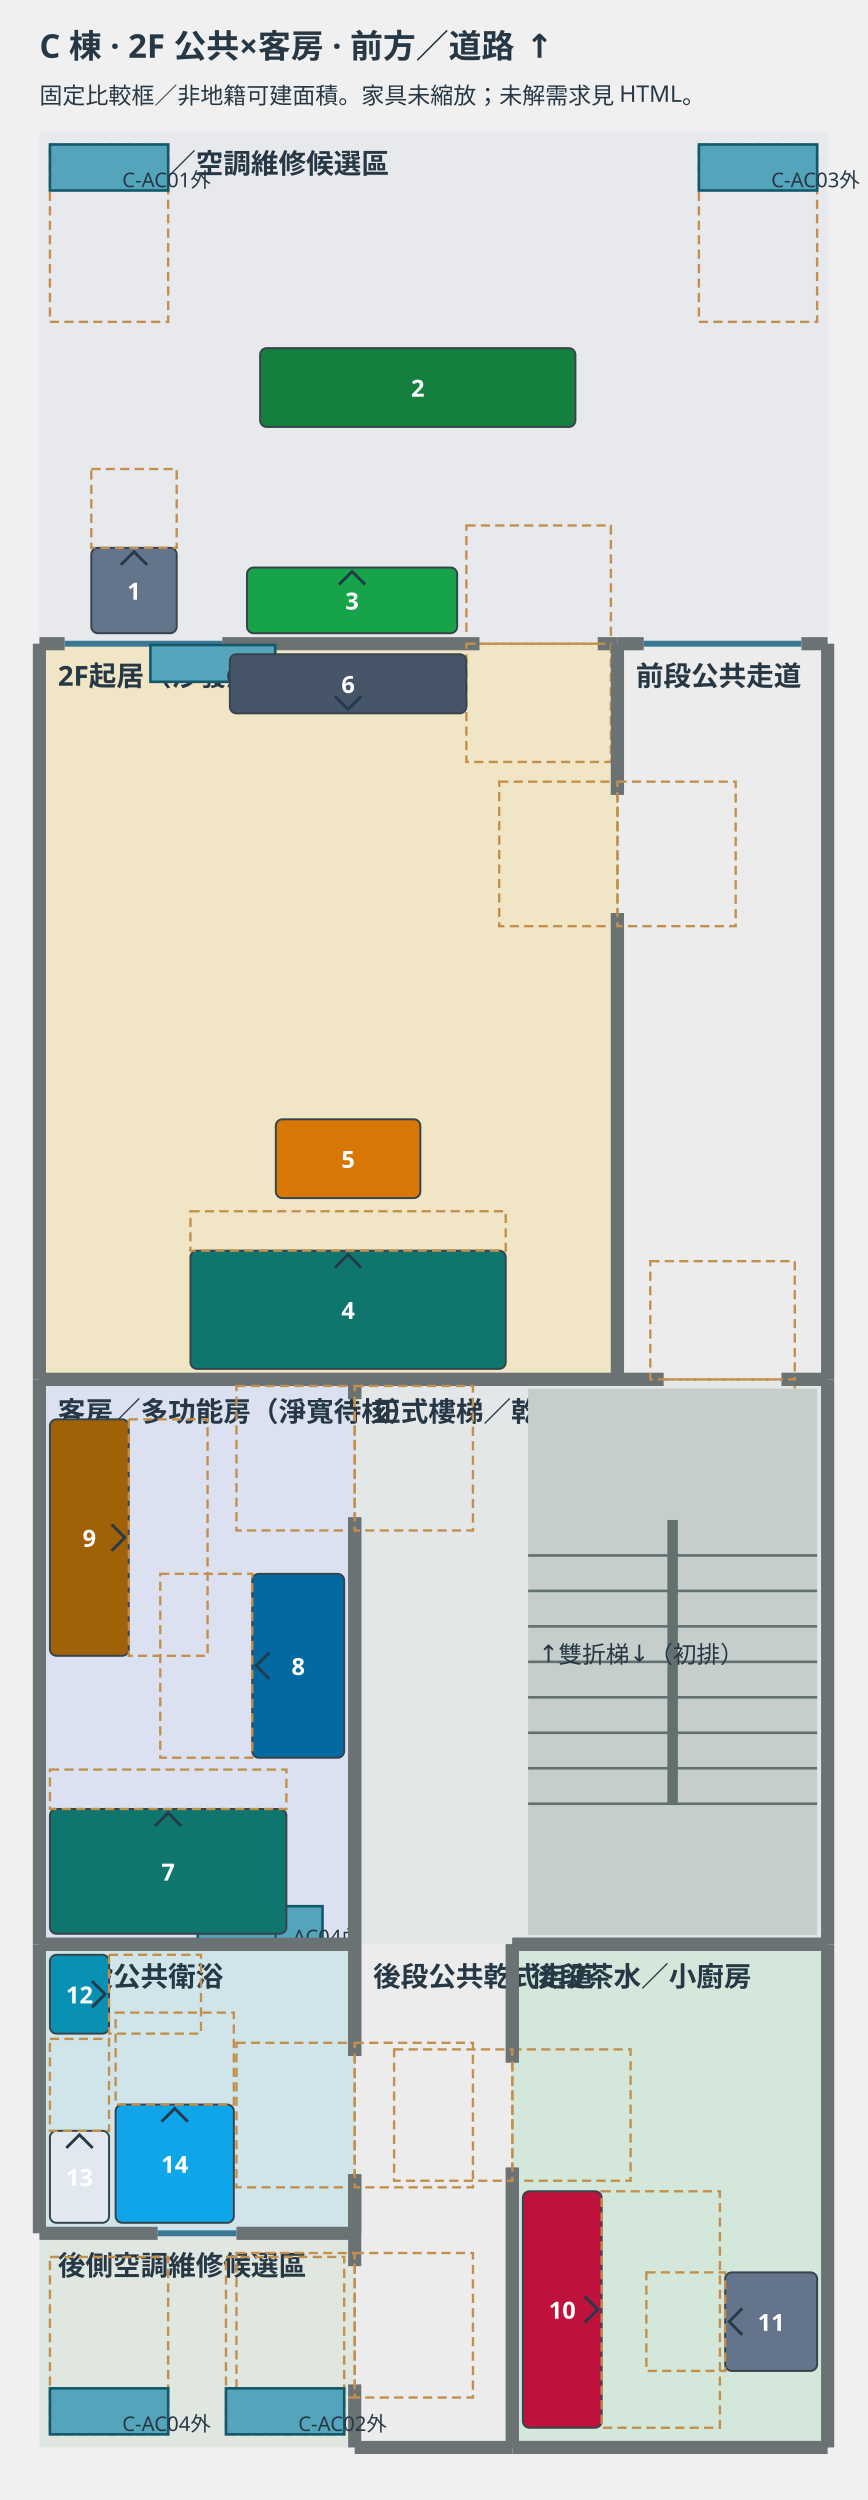
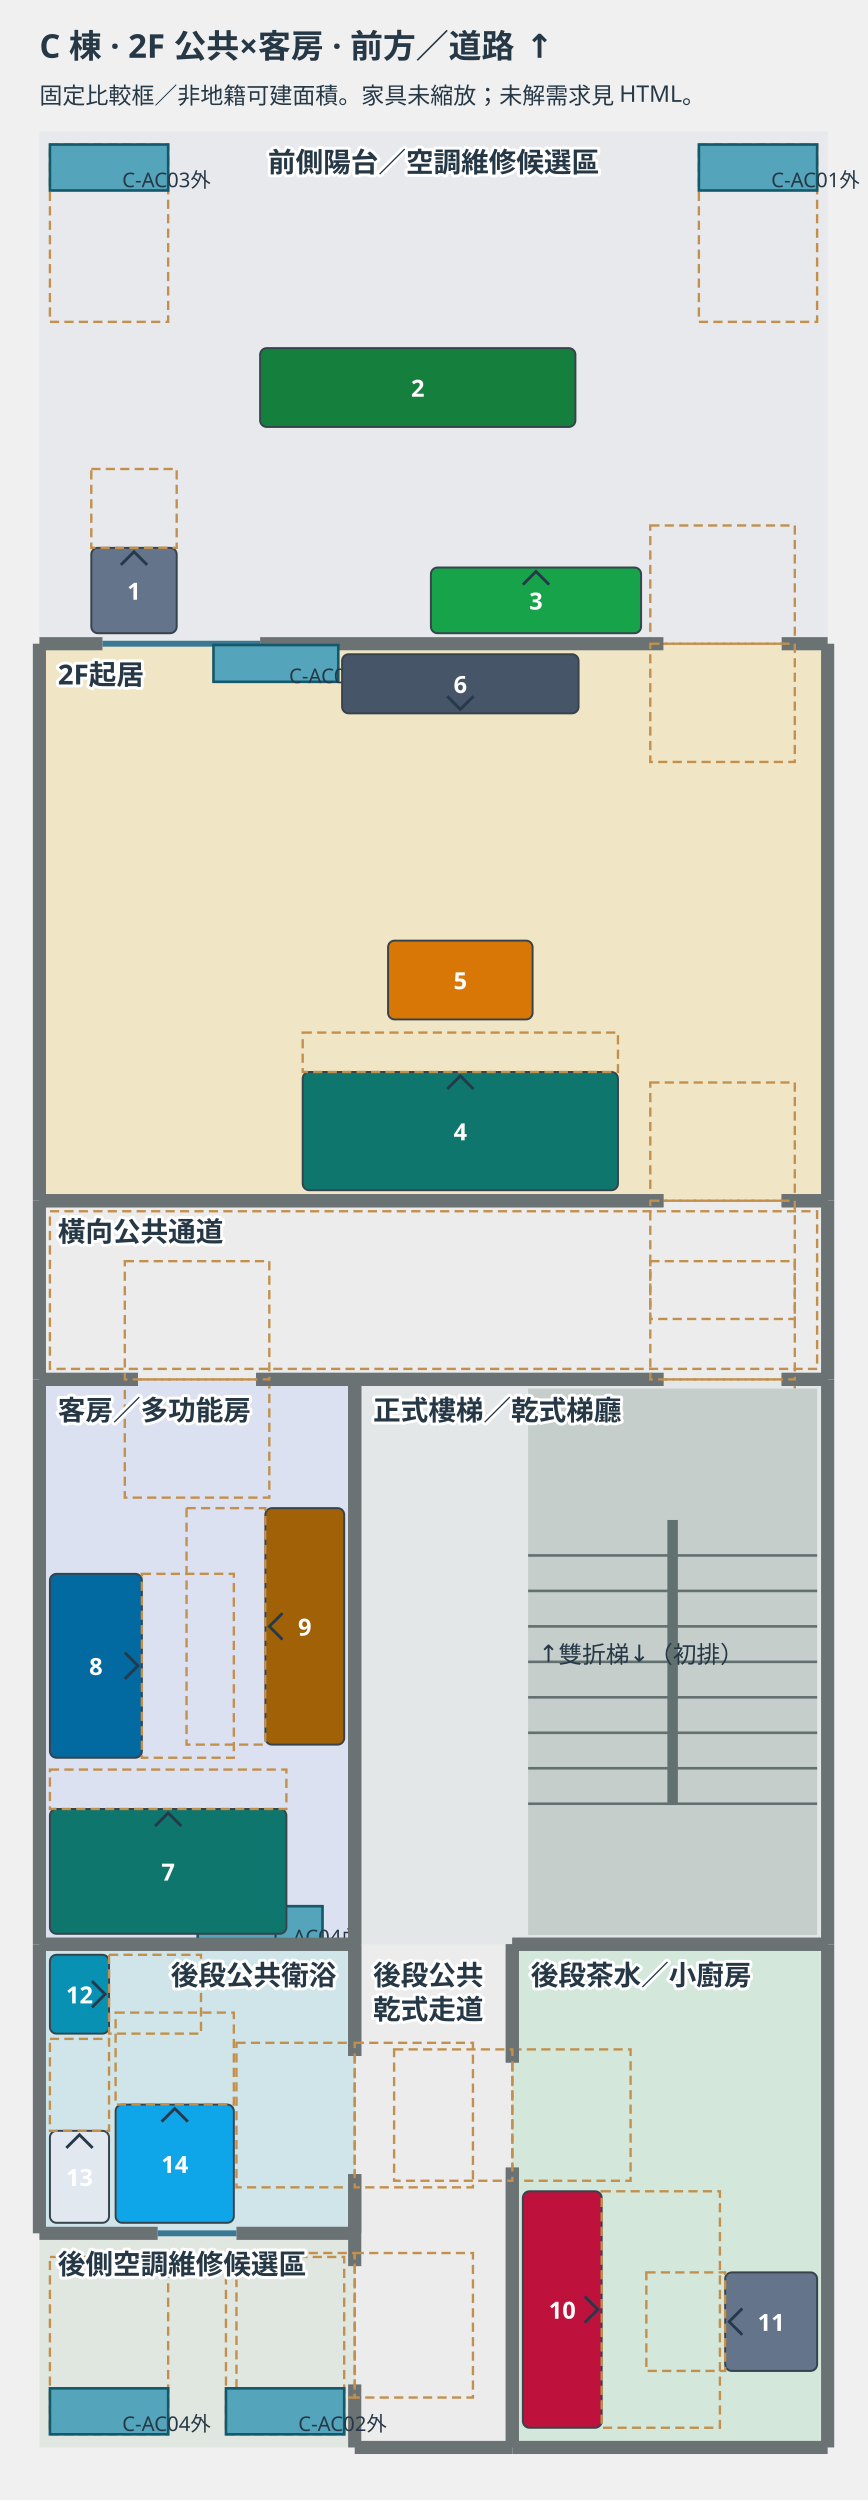
<svg xmlns="http://www.w3.org/2000/svg" viewBox="-300 -1000 6600 19030" role="img" aria-labelledby="plan-title plan-desc" data-schema="house-concept-furniture-plan-v1" data-building="C" data-floor="floor-2" data-geometry-source="tour_mm" data-frontage-study="keep-full-clear">
-   <style>text{font-family:system-ui,sans-serif;fill:#263846} .room-name{font-size:210px;font-weight:600} .item-number{font-size:180px;font-weight:700;fill:#fff;text-anchor:middle} .wall{stroke:#6b7274;stroke-width:100} .allowance{fill:none;stroke:#c2904c;stroke-width:18;stroke-dasharray:70 40} .front-mark{stroke:#24394a;stroke-width:22;fill:none}</style>
+   <style>text{font-family:system-ui,sans-serif;fill:#263846} .room-name{font-size:210px;font-weight:600;paint-order:stroke fill;stroke:#fff;stroke-width:45;stroke-linejoin:round} .item-number{font-size:180px;font-weight:700;fill:#fff;text-anchor:middle} .wall{stroke:#6b7274;stroke-width:100} .allowance{fill:none;stroke:#c2904c;stroke-width:18;stroke-dasharray:70 40} .front-mark{stroke:#24394a;stroke-width:22;fill:none}</style>
  <text x="0" y="-560" font-size="250" font-weight="700">C 棟 · 2F 公共×客房 · 前方／道路 ↑</text>
  <text x="0" y="-210" font-size="175">固定比較框／非地籍可建面積。家具未縮放；未解需求見 HTML。</text>
  <rect x="0" y="0" width="6000" height="3900" fill="#c3ccd9" fill-opacity="0.18" />
-   <rect x="0" y="3900" width="4400" height="5600" fill="#f2b705" fill-opacity="0.18" />
+   <rect x="0" y="3900" width="6000" height="4240" fill="#f2b705" fill-opacity="0.18" />
  <rect x="0" y="9500" width="2400" height="4300" fill="#7c9df0" fill-opacity="0.18" />
  <rect x="2400" y="9500" width="3600" height="4300" fill="#b0bec5" fill-opacity="0.18" />
  <rect x="3600" y="13800" width="2400" height="3830" fill="#4fbf7a" fill-opacity="0.18" />
  <rect x="0" y="13800" width="2400" height="2200" fill="#3fb6c8" fill-opacity="0.18" />
-   <rect x="4400" y="3900" width="1600" height="5600" fill="#d4ddd5" fill-opacity="0.18" />
+   <rect x="0" y="8140" width="6000" height="1360" fill="#d4ddd5" fill-opacity="0.18" />
  <rect x="2400" y="13800" width="1200" height="3830" fill="#d4ddd5" fill-opacity="0.18" />
  <rect x="0" y="16000" width="2400" height="1630" fill="#98b99a" fill-opacity="0.18" />
  <g data-room-id="C:floor-2:balcony2f" data-space-group="" data-x-mm="0" data-y-mm="0" data-w-mm="6000" data-h-mm="3900">
-     <a href="../model3d.html#mode=tour&amp;building=C&amp;floor=floor-2&amp;room=C%3Afloor-2%3Abalcony2f&amp;view=plan" target="_blank">
-       <text x="140" y="320" class="room-name">前側陽台／空調維修候選區</text>
-     </a>
+     <rect x="5020.0" y="100" width="900.0" height="1350" data-reserved="hvac-service" class="allowance" />
    <rect x="80.0" y="100" width="900.0" height="1350" data-reserved="hvac-service" class="allowance" />
-     <rect x="5020.0" y="100" width="900.0" height="1350" data-reserved="hvac-service" class="allowance" />
-     <rect x="3250.0" y="3000.0" width="1100.0" height="900.0" data-reserved="door-approach" class="allowance" />
-     <rect x="80.0" y="100.0" width="900" height="350" fill="#54a5bb" stroke="#14586c" stroke-width="20" data-hvac-id="C-AC01" data-hvac-type="outdoor" />
-     <text x="630.0" y="425" font-size="155">C-AC01外</text>
-     <rect x="5020.0" y="100.0" width="900" height="350" fill="#54a5bb" stroke="#14586c" stroke-width="20" data-hvac-id="C-AC03" data-hvac-type="outdoor" />
-     <text x="5570.0" y="425" font-size="155">C-AC03外</text>
+     <rect x="4650.0" y="3000.0" width="1100.0" height="900.0" data-reserved="door-approach" class="allowance" />
+     <rect x="5020.0" y="100.0" width="900.0" height="350.0" fill="#54a5bb" stroke="#14586c" stroke-width="20" data-hvac-id="C-AC01" data-hvac-type="outdoor" />
+     <text x="5570.0" y="425" font-size="155" data-hvac-label-id="C-AC01" data-hvac-label-type="outdoor">C-AC01外</text>
+     <rect x="80.0" y="100.0" width="900.0" height="350.0" fill="#54a5bb" stroke="#14586c" stroke-width="20" data-hvac-id="C-AC03" data-hvac-type="outdoor" />
+     <text x="630.0" y="425" font-size="155" data-hvac-label-id="C-AC03" data-hvac-label-type="outdoor">C-AC03外</text>
    <g data-furniture-id="C:floor-2:balcony2f:furniture:washer" data-status="planning-not-measured" data-center-x-mm="720.0" data-center-y-mm="3495.0" data-width-mm="650.0" data-depth-mm="650.0" data-height-mm="1000.0" data-rotation-deg="0" data-mount-height-mm="0.0" data-wall-anchor="rear" transform="translate(720.0 3495.0) rotate(0)">
      <rect x="-325.0" y="-325.0" width="650.0" height="650.0" rx="50" fill="#64748b" stroke="#37434c" stroke-width="15" />
      <path d="M -100 -195.0 L 0 -295.0 L 100 -195.0" class="front-mark" />
      <text x="0" y="70" transform="rotate(0)" class="item-number">1</text>
    </g>
    <rect x="395.0" y="2570.0" width="650.0" height="600.0" class="allowance" />
    <g data-furniture-id="C:floor-2:balcony2f:furniture:clothes-rack" data-status="planning-not-measured" data-center-x-mm="2880.0" data-center-y-mm="1950.0" data-width-mm="2400.0" data-depth-mm="600.0" data-height-mm="1900.0" data-rotation-deg="0.0" data-mount-height-mm="0.0" data-wall-anchor="" transform="translate(2880.0 1950.0) rotate(-0.0)">
      <rect x="-1200.0" y="-300.0" width="2400.0" height="600.0" rx="50" fill="#15803d" stroke="#37434c" stroke-width="15" />
      <text x="0" y="70" transform="rotate(0.0)" class="item-number">2</text>
    </g>
-     <g data-furniture-id="C:floor-2:balcony2f:furniture:planter" data-status="planning-not-measured" data-center-x-mm="2380.0" data-center-y-mm="3570.0" data-width-mm="1600.0" data-depth-mm="500.0" data-height-mm="550.0" data-rotation-deg="0" data-mount-height-mm="0.0" data-wall-anchor="rear" transform="translate(2380.0 3570.0) rotate(0)">
+     <g data-furniture-id="C:floor-2:balcony2f:furniture:planter" data-status="planning-not-measured" data-center-x-mm="3780.0" data-center-y-mm="3570.0" data-width-mm="1600.0" data-depth-mm="500.0" data-height-mm="550.0" data-rotation-deg="0" data-mount-height-mm="0.0" data-wall-anchor="rear" transform="translate(3780.0 3570.0) rotate(0)">
      <rect x="-800.0" y="-250.0" width="1600.0" height="500.0" rx="50" fill="#16a34a" stroke="#37434c" stroke-width="15" />
      <path d="M -100 -120.0 L 0 -220.0 L 100 -120.0" class="front-mark" />
      <text x="0" y="70" transform="rotate(0)" class="item-number">3</text>
    </g>
  </g>
-   <g data-room-id="C:floor-2:living2f" data-space-group="" data-x-mm="0" data-y-mm="3900" data-w-mm="4400" data-h-mm="5600">
-     <a href="../model3d.html#mode=tour&amp;building=C&amp;floor=floor-2&amp;room=C%3Afloor-2%3Aliving2f&amp;view=plan" target="_blank">
-       <text x="140" y="4220" class="room-name">2F起居（沙發形式待調整）</text>
-     </a>
-     <line x1="0" x2="192.0" y1="3900" y2="3900" stroke="#6b7274" stroke-width="100" data-wall-face="front" />
-     <line x1="1392.0" x2="3349.998" y1="3900" y2="3900" stroke="#6b7274" stroke-width="100" data-wall-face="front" />
-     <line x1="4249.998" x2="4400" y1="3900" y2="3900" stroke="#6b7274" stroke-width="100" data-wall-face="front" />
-     <line x1="192.0" x2="1392.0" y1="3900" y2="3900" stroke="#3b7894" stroke-width="45" data-wall-face="front" />
-     <line x1="0" x2="4400" y1="9500" y2="9500" stroke="#6b7274" stroke-width="100" data-wall-face="rear" />
-     <line x1="0" x2="0" y1="3900" y2="9500" stroke="#6b7274" stroke-width="100" data-wall-face="left" />
-     <line x1="4400" x2="4400" y1="3900" y2="5049.998" stroke="#6b7274" stroke-width="100" data-wall-face="right" />
-     <line x1="4400" x2="4400" y1="5949.998" y2="9500" stroke="#6b7274" stroke-width="100" data-wall-face="right" />
-     <rect x="3500.0" y="4950.0" width="900.0" height="1100.0" data-reserved="door-approach" class="allowance" />
-     <rect x="3250.0" y="3900.0" width="1100.0" height="900.0" data-reserved="door-approach" class="allowance" />
-     <rect x="845.0" y="3910.0" width="950" height="280" fill="#54a5bb" stroke="#14586c" stroke-width="20" data-hvac-id="C-AC03" data-hvac-type="indoor" />
-     <text x="1420.0" y="4200" font-size="155">C-AC03內</text>
-     <g data-furniture-id="C:floor-2:living2f:furniture:sofa" data-status="planning-not-measured" data-center-x-mm="2349.6" data-center-y-mm="8970.0" data-width-mm="2400.0" data-depth-mm="900.0" data-height-mm="850.0" data-rotation-deg="0" data-mount-height-mm="0.0" data-wall-anchor="rear" transform="translate(2349.6 8970.0) rotate(0)">
+   <g data-room-id="C:floor-2:living2f" data-space-group="" data-x-mm="0" data-y-mm="3900" data-w-mm="6000" data-h-mm="4240">
+     <line x1="0" x2="480.0" y1="3900" y2="3900" stroke="#6b7274" stroke-width="100" data-wall-face="front" />
+     <line x1="1680.0" x2="4750.002" y1="3900" y2="3900" stroke="#6b7274" stroke-width="100" data-wall-face="front" />
+     <line x1="5650.002" x2="6000" y1="3900" y2="3900" stroke="#6b7274" stroke-width="100" data-wall-face="front" />
+     <line x1="480.0" x2="1680.0" y1="3900" y2="3900" stroke="#3b7894" stroke-width="45" data-wall-face="front" />
+     <line x1="0" x2="4750.002" y1="8140" y2="8140" stroke="#6b7274" stroke-width="100" data-wall-face="rear" />
+     <line x1="5650.002" x2="6000" y1="8140" y2="8140" stroke="#6b7274" stroke-width="100" data-wall-face="rear" />
+     <line x1="0" x2="0" y1="3900" y2="8140" stroke="#6b7274" stroke-width="100" data-wall-face="left" />
+     <line x1="6000" x2="6000" y1="3900" y2="8140" stroke="#6b7274" stroke-width="100" data-wall-face="right" />
+     <rect x="4650.0" y="7240.0" width="1100.0" height="900.0" data-reserved="door-approach" class="allowance" />
+     <rect x="4650.0" y="3900.0" width="1100.0" height="900.0" data-reserved="door-approach" class="allowance" />
+     <rect x="1325.0" y="3910.0" width="950.0" height="280.0" fill="#54a5bb" stroke="#14586c" stroke-width="20" data-hvac-id="C-AC03" data-hvac-type="indoor" />
+     <text x="1900.0" y="4200" font-size="155" data-hvac-label-id="C-AC03" data-hvac-label-type="indoor">C-AC03內</text>
+     <g data-furniture-id="C:floor-2:living2f:furniture:sofa" data-status="planning-not-measured" data-center-x-mm="3204.0" data-center-y-mm="7610.0" data-width-mm="2400.0" data-depth-mm="900.0" data-height-mm="850.0" data-rotation-deg="0" data-mount-height-mm="0.0" data-wall-anchor="rear" transform="translate(3204.0 7610.0) rotate(0)">
      <rect x="-1200.0" y="-450.0" width="2400.0" height="900.0" rx="50" fill="#0f766e" stroke="#37434c" stroke-width="15" />
      <path d="M -100 -320.0 L 0 -420.0 L 100 -320.0" class="front-mark" />
      <text x="0" y="70" transform="rotate(0)" class="item-number">4</text>
    </g>
-     <rect x="1149.6" y="8220.0" width="2400.0" height="300.0" class="allowance" />
-     <g data-furniture-id="C:floor-2:living2f:furniture:coffee-table" data-status="planning-not-measured" data-center-x-mm="2349.6" data-center-y-mm="7820.0" data-width-mm="1100.0" data-depth-mm="600.0" data-height-mm="420.0" data-rotation-deg="0" data-mount-height-mm="0.0" data-wall-anchor="" transform="translate(2349.6 7820.0) rotate(0)">
+     <rect x="2004.0" y="6860.0" width="2400.0" height="300.0" class="allowance" />
+     <g data-furniture-id="C:floor-2:living2f:furniture:coffee-table" data-status="planning-not-measured" data-center-x-mm="3204.0" data-center-y-mm="6460.0" data-width-mm="1100.0" data-depth-mm="600.0" data-height-mm="420.0" data-rotation-deg="0" data-mount-height-mm="0.0" data-wall-anchor="" transform="translate(3204.0 6460.0) rotate(0)">
      <rect x="-550.0" y="-300.0" width="1100.0" height="600.0" rx="50" fill="#d97706" stroke="#37434c" stroke-width="15" />
      <text x="0" y="70" transform="rotate(0)" class="item-number">5</text>
    </g>
-     <g data-furniture-id="C:floor-2:living2f:furniture:tv" data-status="planning-not-measured" data-center-x-mm="2349.6" data-center-y-mm="4205.0" data-width-mm="1800.0" data-depth-mm="450.0" data-height-mm="1250.0" data-rotation-deg="180" data-mount-height-mm="0.0" data-wall-anchor="front" transform="translate(2349.6 4205.0) rotate(-180)">
+     <g data-furniture-id="C:floor-2:living2f:furniture:tv" data-status="planning-not-measured" data-center-x-mm="3204.0" data-center-y-mm="4205.0" data-width-mm="1800.0" data-depth-mm="450.0" data-height-mm="1250.0" data-rotation-deg="180" data-mount-height-mm="0.0" data-wall-anchor="front" transform="translate(3204.0 4205.0) rotate(-180)">
      <rect x="-900.0" y="-225.0" width="1800.0" height="450.0" rx="50" fill="#475569" stroke="#37434c" stroke-width="15" />
      <path d="M -100 -95.0 L 0 -195.0 L 100 -95.0" class="front-mark" />
      <text x="0" y="70" transform="rotate(180)" class="item-number">6</text>
    </g>
  </g>
  <g data-room-id="C:floor-2:guestroom2f" data-space-group="" data-x-mm="0" data-y-mm="9500" data-w-mm="2400" data-h-mm="4300">
-     <a href="../model3d.html#mode=tour&amp;building=C&amp;floor=floor-2&amp;room=C%3Afloor-2%3Aguestroom2f&amp;view=plan" target="_blank">
-       <text x="140" y="9820" class="room-name">客房／多功能房（淨寬待核）</text>
-     </a>
-     <line x1="0" x2="2400" y1="9500" y2="9500" stroke="#6b7274" stroke-width="100" data-wall-face="front" />
+     <line x1="0" x2="750.0" y1="9500" y2="9500" stroke="#6b7274" stroke-width="100" data-wall-face="front" />
+     <line x1="1650.0" x2="2400" y1="9500" y2="9500" stroke="#6b7274" stroke-width="100" data-wall-face="front" />
    <line x1="0" x2="2400" y1="13800" y2="13800" stroke="#6b7274" stroke-width="100" data-wall-face="rear" />
    <line x1="0" x2="0" y1="9500" y2="13800" stroke="#6b7274" stroke-width="100" data-wall-face="left" />
-     <line x1="2400" x2="2400" y1="9500" y2="9650.001" stroke="#6b7274" stroke-width="100" data-wall-face="right" />
-     <line x1="2400" x2="2400" y1="10550.001" y2="13800" stroke="#6b7274" stroke-width="100" data-wall-face="right" />
-     <rect x="1500.0" y="9550.0" width="900.0" height="1100.0" data-reserved="door-approach" class="allowance" />
-     <rect x="1205.0" y="13510.0" width="950" height="280" fill="#54a5bb" stroke="#14586c" stroke-width="20" data-hvac-id="C-AC04" data-hvac-type="indoor" />
-     <text x="1780.0" y="13800" font-size="155">C-AC04內</text>
+     <line x1="2400" x2="2400" y1="9500" y2="13800" stroke="#6b7274" stroke-width="100" data-wall-face="right" />
+     <rect x="650.0" y="9500.0" width="1100.0" height="900.0" data-reserved="door-approach" class="allowance" />
+     <rect x="1205.0" y="13510.0" width="950.0" height="280.0" fill="#54a5bb" stroke="#14586c" stroke-width="20" data-hvac-id="C-AC04" data-hvac-type="indoor" />
+     <text x="1780.0" y="13800" font-size="155" data-hvac-label-id="C-AC04" data-hvac-label-type="indoor">C-AC04內</text>
    <g data-furniture-id="C:floor-2:guestroom2f:furniture:sofa-bed" data-status="planning-not-measured" data-center-x-mm="980.0" data-center-y-mm="13245.0" data-width-mm="1800.0" data-depth-mm="950.0" data-height-mm="800.0" data-rotation-deg="0" data-mount-height-mm="0.0" data-wall-anchor="rear" transform="translate(980.0 13245.0) rotate(0)">
      <rect x="-900.0" y="-475.0" width="1800.0" height="950.0" rx="50" fill="#0f766e" stroke="#37434c" stroke-width="15" />
      <path d="M -100 -345.0 L 0 -445.0 L 100 -345.0" class="front-mark" />
      <text x="0" y="70" transform="rotate(0)" class="item-number">7</text>
    </g>
    <rect x="80.0" y="12470.0" width="1800.0" height="300.0" class="allowance" />
-     <g data-furniture-id="C:floor-2:guestroom2f:furniture:desk" data-status="planning-not-measured" data-center-x-mm="1970.0" data-center-y-mm="11680.0" data-width-mm="1400.0" data-depth-mm="700.0" data-height-mm="750.0" data-rotation-deg="90" data-mount-height-mm="0.0" data-wall-anchor="right" transform="translate(1970.0 11680.0) rotate(-90)">
+     <g data-furniture-id="C:floor-2:guestroom2f:furniture:desk" data-status="planning-not-measured" data-center-x-mm="430.0" data-center-y-mm="11680.0" data-width-mm="1400.0" data-depth-mm="700.0" data-height-mm="750.0" data-rotation-deg="270" data-mount-height-mm="0.0" data-wall-anchor="left" transform="translate(430.0 11680.0) rotate(-270)">
      <rect x="-700.0" y="-350.0" width="1400.0" height="700.0" rx="50" fill="#0369a1" stroke="#37434c" stroke-width="15" />
      <path d="M -100 -220.0 L 0 -320.0 L 100 -220.0" class="front-mark" />
-       <text x="0" y="70" transform="rotate(90)" class="item-number">8</text>
-     </g>
-     <rect x="920.0" y="10980.0" width="700.0" height="1400.0" class="allowance" />
-     <g data-furniture-id="C:floor-2:guestroom2f:furniture:wardrobe" data-status="planning-not-measured" data-center-x-mm="380.0" data-center-y-mm="10704.0" data-width-mm="1800.0" data-depth-mm="600.0" data-height-mm="2200.0" data-rotation-deg="270" data-mount-height-mm="0.0" data-wall-anchor="left" transform="translate(380.0 10704.0) rotate(-270)">
+       <text x="0" y="70" transform="rotate(270)" class="item-number">8</text>
+     </g>
+     <rect x="780.0" y="10980.0" width="700.0" height="1400.0" class="allowance" />
+     <g data-furniture-id="C:floor-2:guestroom2f:furniture:wardrobe" data-status="planning-not-measured" data-center-x-mm="2020.0" data-center-y-mm="11380.0" data-width-mm="1800.0" data-depth-mm="600.0" data-height-mm="2200.0" data-rotation-deg="90" data-mount-height-mm="0.0" data-wall-anchor="right" transform="translate(2020.0 11380.0) rotate(-90)">
      <rect x="-900.0" y="-300.0" width="1800.0" height="600.0" rx="50" fill="#a16207" stroke="#37434c" stroke-width="15" />
      <path d="M -100 -170.0 L 0 -270.0 L 100 -170.0" class="front-mark" />
-       <text x="0" y="70" transform="rotate(270)" class="item-number">9</text>
-     </g>
-     <rect x="680.0" y="9804.0" width="600.0" height="1800.0" class="allowance" />
+       <text x="0" y="70" transform="rotate(90)" class="item-number">9</text>
+     </g>
+     <rect x="1120.0" y="10480.0" width="600.0" height="1800.0" class="allowance" />
  </g>
  <g data-room-id="C:floor-2:stair2f" data-space-group="" data-x-mm="2400" data-y-mm="9500" data-w-mm="3600" data-h-mm="4300">
-     <a href="../model3d.html#mode=tour&amp;building=C&amp;floor=floor-2&amp;room=C%3Afloor-2%3Astair2f&amp;view=plan" target="_blank">
-       <text x="2540" y="9820" class="room-name">正式樓梯／乾式梯廳</text>
-     </a>
    <line x1="2400" x2="4750.001" y1="9500" y2="9500" stroke="#6b7274" stroke-width="100" data-wall-face="front" />
    <line x1="5650.001" x2="6000" y1="9500" y2="9500" stroke="#6b7274" stroke-width="100" data-wall-face="front" />
-     <line x1="2400" x2="2400.001" y1="13800" y2="13800" stroke="#6b7274" stroke-width="100" data-wall-face="rear" />
    <line x1="3600.001" x2="6000" y1="13800" y2="13800" stroke="#6b7274" stroke-width="100" data-wall-face="rear" />
-     <line x1="2400" x2="2400" y1="9500" y2="9650.001" stroke="#6b7274" stroke-width="100" data-wall-face="left" />
-     <line x1="2400" x2="2400" y1="10550.001" y2="13800" stroke="#6b7274" stroke-width="100" data-wall-face="left" />
+     <line x1="2400" x2="2400" y1="9500" y2="13800" stroke="#6b7274" stroke-width="100" data-wall-face="left" />
    <line x1="6000" x2="6000" y1="9500" y2="13800" stroke="#6b7274" stroke-width="100" data-wall-face="right" />
    <rect x="4650.0" y="9500.0" width="1100.0" height="900.0" data-reserved="door-approach" class="allowance" />
-     <rect x="2400.0" y="9550.0" width="900.0" height="1100.0" data-reserved="door-approach" class="allowance" />
    <rect x="3720" y="9570" width="2200" height="4160" fill="#c5ceca" data-stairs="two-flight-u-proposal-not-verified" />
    <line x1="3720" x2="5920" y1="10840.0" y2="10840.0" stroke="#62716f" stroke-width="20" />
    <line x1="3720" x2="5920" y1="11110.0" y2="11110.0" stroke="#62716f" stroke-width="20" />
    <line x1="3720" x2="5920" y1="11380.0" y2="11380.0" stroke="#62716f" stroke-width="20" />
    <line x1="3720" x2="5920" y1="11650.0" y2="11650.0" stroke="#62716f" stroke-width="20" />
    <line x1="3720" x2="5920" y1="11920.0" y2="11920.0" stroke="#62716f" stroke-width="20" />
    <line x1="3720" x2="5920" y1="12190.0" y2="12190.0" stroke="#62716f" stroke-width="20" />
    <line x1="3720" x2="5920" y1="12460.0" y2="12460.0" stroke="#62716f" stroke-width="20" />
    <line x1="3720" x2="5920" y1="12730.0" y2="12730.0" stroke="#62716f" stroke-width="20" />
    <line x1="4820.0" x2="4820.0" y1="10570" y2="12730" stroke="#62716f" stroke-width="80" />
    <text x="3800" y="11650.0" font-size="180">↑雙折梯↓（初排）</text>
  </g>
  <g data-room-id="C:floor-2:kitchen2f" data-space-group="" data-x-mm="3600" data-y-mm="13800" data-w-mm="2400" data-h-mm="3830">
-     <a href="../model3d.html#mode=tour&amp;building=C&amp;floor=floor-2&amp;room=C%3Afloor-2%3Akitchen2f&amp;view=plan" target="_blank">
-       <text x="3740" y="14120" class="room-name">後段茶水／小廚房</text>
-     </a>
    <line x1="3600" x2="6000" y1="13800" y2="13800" stroke="#6b7274" stroke-width="100" data-wall-face="front" />
    <line x1="3600" x2="6000" y1="17630" y2="17630" stroke="#6b7274" stroke-width="100" data-wall-face="rear" />
    <line x1="3600" x2="3600" y1="13800" y2="14700.002" stroke="#6b7274" stroke-width="100" data-wall-face="left" />
    <line x1="3600" x2="3600" y1="15500.002" y2="17630" stroke="#6b7274" stroke-width="100" data-wall-face="left" />
    <line x1="6000" x2="6000" y1="13800" y2="17630" stroke="#6b7274" stroke-width="100" data-wall-face="right" />
    <rect x="3600.0" y="14600.0" width="900.0" height="1000.0" data-reserved="door-approach" class="allowance" />
    <g data-furniture-id="C:floor-2:kitchen2f:furniture:counter" data-status="planning-not-measured" data-center-x-mm="3980.0" data-center-y-mm="16580.0" data-width-mm="1800.0" data-depth-mm="600.0" data-height-mm="900.0" data-rotation-deg="270" data-mount-height-mm="0.0" data-wall-anchor="left" transform="translate(3980.0 16580.0) rotate(-270)">
      <rect x="-900.0" y="-300.0" width="1800.0" height="600.0" rx="50" fill="#be123c" stroke="#37434c" stroke-width="15" />
      <path d="M -100 -170.0 L 0 -270.0 L 100 -170.0" class="front-mark" />
      <text x="0" y="70" transform="rotate(270)" class="item-number">10</text>
    </g>
    <rect x="4280.0" y="15680.0" width="900.0" height="1800.0" class="allowance" />
    <g data-furniture-id="C:floor-2:kitchen2f:furniture:fridge" data-status="planning-not-measured" data-center-x-mm="5570.0" data-center-y-mm="16672.5" data-width-mm="750.0" data-depth-mm="700.0" data-height-mm="1800.0" data-rotation-deg="90" data-mount-height-mm="0.0" data-wall-anchor="right" transform="translate(5570.0 16672.5) rotate(-90)">
      <rect x="-375.0" y="-350.0" width="750.0" height="700.0" rx="50" fill="#64748b" stroke="#37434c" stroke-width="15" />
      <path d="M -100 -220.0 L 0 -320.0 L 100 -220.0" class="front-mark" />
      <text x="0" y="70" transform="rotate(90)" class="item-number">11</text>
    </g>
    <rect x="4620.0" y="16297.5" width="600.0" height="750.0" class="allowance" />
  </g>
  <g data-room-id="C:floor-2:bath2f" data-space-group="" data-x-mm="0" data-y-mm="13800" data-w-mm="2400" data-h-mm="2200">
-     <a href="../model3d.html#mode=tour&amp;building=C&amp;floor=floor-2&amp;room=C%3Afloor-2%3Abath2f&amp;view=plan" target="_blank">
-       <text x="140" y="14120" class="room-name">後段公共衛浴</text>
-     </a>
    <line x1="0" x2="2400" y1="13800" y2="13800" stroke="#6b7274" stroke-width="100" data-wall-face="front" />
    <line x1="0" x2="900.0" y1="16000" y2="16000" stroke="#6b7274" stroke-width="100" data-wall-face="rear" />
    <line x1="1500.0" x2="2400" y1="16000" y2="16000" stroke="#6b7274" stroke-width="100" data-wall-face="rear" />
    <line x1="900.0" x2="1500.0" y1="16000" y2="16000" stroke="#3b7894" stroke-width="45" data-wall-face="rear" />
    <line x1="0" x2="0" y1="13800" y2="16000" stroke="#6b7274" stroke-width="100" data-wall-face="left" />
    <line x1="2400" x2="2400" y1="13800" y2="14650" stroke="#6b7274" stroke-width="100" data-wall-face="right" />
    <line x1="2400" x2="2400" y1="15550" y2="16000" stroke="#6b7274" stroke-width="100" data-wall-face="right" />
    <rect x="1500.0" y="14550.0" width="900.0" height="1100.0" data-reserved="door-approach" class="allowance" />
    <g data-furniture-id="C:floor-2:bath2f:furniture:vanity" data-status="planning-not-measured" data-center-x-mm="305.0" data-center-y-mm="14180.0" data-width-mm="600.0" data-depth-mm="450.0" data-height-mm="850.0" data-rotation-deg="270" data-mount-height-mm="0.0" data-wall-anchor="left" transform="translate(305.0 14180.0) rotate(-270)">
      <rect x="-300.0" y="-225.0" width="600.0" height="450.0" rx="50" fill="#0891b2" stroke="#37434c" stroke-width="15" />
      <path d="M -100 -95.0 L 0 -195.0 L 100 -95.0" class="front-mark" />
      <text x="0" y="70" transform="rotate(270)" class="item-number">12</text>
    </g>
    <rect x="530.0" y="13880.0" width="700.0" height="600.0" class="allowance" />
    <g data-furniture-id="C:floor-2:bath2f:furniture:toilet" data-status="planning-not-measured" data-center-x-mm="305.0" data-center-y-mm="15570.0" data-width-mm="450.0" data-depth-mm="700.0" data-height-mm="800.0" data-rotation-deg="0" data-mount-height-mm="0.0" data-wall-anchor="rear" transform="translate(305.0 15570.0) rotate(0)">
      <rect x="-225.0" y="-350.0" width="450.0" height="700.0" rx="50" fill="#e2e8f0" stroke="#37434c" stroke-width="15" />
      <path d="M -100 -220.0 L 0 -320.0 L 100 -220.0" class="front-mark" />
      <text x="0" y="70" transform="rotate(0)" class="item-number">13</text>
    </g>
    <rect x="80.0" y="14520.0" width="450.0" height="700.0" class="allowance" />
    <g data-furniture-id="C:floor-2:bath2f:furniture:shower" data-status="planning-not-measured" data-center-x-mm="1030.0" data-center-y-mm="15470.0" data-width-mm="900.0" data-depth-mm="900.0" data-height-mm="2000.0" data-rotation-deg="0" data-mount-height-mm="0.0" data-wall-anchor="rear" transform="translate(1030.0 15470.0) rotate(0)">
      <rect x="-450.0" y="-450.0" width="900.0" height="900.0" rx="50" fill="#0ea5e9" stroke="#37434c" stroke-width="15" />
      <path d="M -100 -320.0 L 0 -420.0 L 100 -320.0" class="front-mark" />
      <text x="0" y="70" transform="rotate(0)" class="item-number">14</text>
    </g>
    <rect x="580.0" y="14320.0" width="900.0" height="700.0" class="allowance" />
  </g>
-   <g data-room-id="C:floor-2:front-hall" data-space-group="" data-x-mm="4400" data-y-mm="3900" data-w-mm="1600" data-h-mm="5600">
-     <a href="../model3d.html#mode=tour&amp;building=C&amp;floor=floor-2&amp;room=C%3Afloor-2%3Afront-hall&amp;view=plan" target="_blank">
-       <text x="4540" y="4220" class="room-name">前段公共走道</text>
-     </a>
-     <line x1="4400" x2="4600.0" y1="3900" y2="3900" stroke="#6b7274" stroke-width="100" data-wall-face="front" />
-     <line x1="5800.0" x2="6000" y1="3900" y2="3900" stroke="#6b7274" stroke-width="100" data-wall-face="front" />
-     <line x1="4600.0" x2="5800.0" y1="3900" y2="3900" stroke="#3b7894" stroke-width="45" data-wall-face="front" />
-     <line x1="4400" x2="4750.0" y1="9500" y2="9500" stroke="#6b7274" stroke-width="100" data-wall-face="rear" />
-     <line x1="5650.0" x2="6000" y1="9500" y2="9500" stroke="#6b7274" stroke-width="100" data-wall-face="rear" />
-     <line x1="4400" x2="4400" y1="3900" y2="5049.998" stroke="#6b7274" stroke-width="100" data-wall-face="left" />
-     <line x1="4400" x2="4400" y1="5949.998" y2="9500" stroke="#6b7274" stroke-width="100" data-wall-face="left" />
-     <line x1="6000" x2="6000" y1="3900" y2="9500" stroke="#6b7274" stroke-width="100" data-wall-face="right" />
-     <rect x="4400.0" y="4950.0" width="900.0" height="1100.0" data-reserved="door-approach" class="allowance" />
+   <g data-room-id="C:floor-2:front-hall" data-space-group="" data-x-mm="0" data-y-mm="8140" data-w-mm="6000" data-h-mm="1360">
+     <line x1="0" x2="4750.002" y1="8140" y2="8140" stroke="#6b7274" stroke-width="100" data-wall-face="front" />
+     <line x1="5650.002" x2="6000" y1="8140" y2="8140" stroke="#6b7274" stroke-width="100" data-wall-face="front" />
+     <line x1="0" x2="750.0" y1="9500" y2="9500" stroke="#6b7274" stroke-width="100" data-wall-face="rear" />
+     <line x1="1650.0" x2="4750.002" y1="9500" y2="9500" stroke="#6b7274" stroke-width="100" data-wall-face="rear" />
+     <line x1="5650.002" x2="6000" y1="9500" y2="9500" stroke="#6b7274" stroke-width="100" data-wall-face="rear" />
+     <line x1="0" x2="0" y1="8140" y2="9500" stroke="#6b7274" stroke-width="100" data-wall-face="left" />
+     <line x1="6000" x2="6000" y1="8140" y2="9500" stroke="#6b7274" stroke-width="100" data-wall-face="right" />
+     <rect x="80" y="8220" width="5840" height="1200" data-reserved="circulation" class="allowance" />
+     <rect x="4650.0" y="8140.0" width="1100.0" height="900.0" data-reserved="door-approach" class="allowance" />
    <rect x="4650.0" y="8600.0" width="1100.0" height="900.0" data-reserved="door-approach" class="allowance" />
+     <rect x="650.0" y="8600.0" width="1100.0" height="900.0" data-reserved="door-approach" class="allowance" />
  </g>
  <g data-room-id="C:floor-2:rear-hall" data-space-group="" data-x-mm="2400" data-y-mm="13800" data-w-mm="1200" data-h-mm="3830">
-     <a href="../model3d.html#mode=tour&amp;building=C&amp;floor=floor-2&amp;room=C%3Afloor-2%3Arear-hall&amp;view=plan" target="_blank">
-       <text x="2540" y="14120" class="room-name">後段公共乾式走道</text>
-     </a>
    <line x1="2400" x2="3600" y1="17630" y2="17630" stroke="#6b7274" stroke-width="100" data-wall-face="rear" />
    <line x1="2400" x2="2400" y1="13800" y2="14650.002" stroke="#6b7274" stroke-width="100" data-wall-face="left" />
    <line x1="2400" x2="2400" y1="15550.002" y2="16249.999" stroke="#6b7274" stroke-width="100" data-wall-face="left" />
    <line x1="2400" x2="2400" y1="17149.999" y2="17630" stroke="#6b7274" stroke-width="100" data-wall-face="left" />
    <line x1="3600" x2="3600" y1="13800" y2="14700.002" stroke="#6b7274" stroke-width="100" data-wall-face="right" />
    <line x1="3600" x2="3600" y1="15500.002" y2="17630" stroke="#6b7274" stroke-width="100" data-wall-face="right" />
    <rect x="2700.0" y="14600.0" width="900.0" height="1000.0" data-reserved="door-approach" class="allowance" />
    <rect x="2400.0" y="14550.0" width="900.0" height="1100.0" data-reserved="door-approach" class="allowance" />
    <rect x="2400.0" y="16150.0" width="900.0" height="1100.0" data-reserved="door-approach" class="allowance" />
  </g>
  <g data-room-id="C:floor-2:rear-service" data-space-group="" data-x-mm="0" data-y-mm="16000" data-w-mm="2400" data-h-mm="1630">
-     <a href="../model3d.html#mode=tour&amp;building=C&amp;floor=floor-2&amp;room=C%3Afloor-2%3Arear-service&amp;view=plan" target="_blank">
-       <text x="140" y="16320" class="room-name">後側空調維修候選區</text>
-     </a>
    <rect x="1420.0" y="16180" width="900.0" height="1350" data-reserved="hvac-service" class="allowance" />
    <rect x="80.0" y="16180" width="900.0" height="1350" data-reserved="hvac-service" class="allowance" />
    <rect x="1500.0" y="16150.0" width="900.0" height="1100.0" data-reserved="door-approach" class="allowance" />
-     <rect x="1420.0" y="17180.0" width="900" height="350" fill="#54a5bb" stroke="#14586c" stroke-width="20" data-hvac-id="C-AC02" data-hvac-type="outdoor" />
-     <text x="1970.0" y="17505" font-size="155">C-AC02外</text>
-     <rect x="80.0" y="17180.0" width="900" height="350" fill="#54a5bb" stroke="#14586c" stroke-width="20" data-hvac-id="C-AC04" data-hvac-type="outdoor" />
-     <text x="630.0" y="17505" font-size="155">C-AC04外</text>
+     <rect x="1420.0" y="17180.0" width="900.0" height="350.0" fill="#54a5bb" stroke="#14586c" stroke-width="20" data-hvac-id="C-AC02" data-hvac-type="outdoor" />
+     <text x="1970.0" y="17505" font-size="155" data-hvac-label-id="C-AC02" data-hvac-label-type="outdoor">C-AC02外</text>
+     <rect x="80.0" y="17180.0" width="900.0" height="350.0" fill="#54a5bb" stroke="#14586c" stroke-width="20" data-hvac-id="C-AC04" data-hvac-type="outdoor" />
+     <text x="630.0" y="17505" font-size="155" data-hvac-label-id="C-AC04" data-hvac-label-type="outdoor">C-AC04外</text>
+   </g>
+   <g data-plan-labels="room-names">
+     <a href="../model3d.html#mode=tour&amp;building=C&amp;floor=floor-2&amp;room=C%3Afloor-2%3Abalcony2f&amp;view=plan" target="_blank" data-label-room-id="C:floor-2:balcony2f" data-full-name="前側陽台／空調維修候選區" data-x-mm="1680.0" data-y-mm="80" data-w-mm="2640" data-h-mm="320" data-furniture-overlap="false" data-hvac-overlap="false">
+       <text x="1740.0" y="310" class="room-name">
+         <tspan x="1740.0" dy="0">前側陽台／空調維修候選區</tspan>
+       </text>
+     </a>
+     <a href="../model3d.html#mode=tour&amp;building=C&amp;floor=floor-2&amp;room=C%3Afloor-2%3Aliving2f&amp;view=plan" target="_blank" data-label-room-id="C:floor-2:living2f" data-full-name="2F起居（沙發形式待調整）" data-x-mm="80" data-y-mm="3980" data-w-mm="792.0" data-h-mm="320" data-furniture-overlap="false" data-hvac-overlap="false">
+       <text x="140" y="4210" class="room-name">
+         <tspan x="140" dy="0">2F起居</tspan>
+       </text>
+     </a>
+     <a href="../model3d.html#mode=tour&amp;building=C&amp;floor=floor-2&amp;room=C%3Afloor-2%3Aguestroom2f&amp;view=plan" target="_blank" data-label-room-id="C:floor-2:guestroom2f" data-full-name="客房／多功能房（淨寬待核）" data-x-mm="80" data-y-mm="9580" data-w-mm="1590" data-h-mm="320" data-furniture-overlap="false" data-hvac-overlap="false">
+       <text x="140" y="9810" class="room-name">
+         <tspan x="140" dy="0">客房／多功能房</tspan>
+       </text>
+     </a>
+     <a href="../model3d.html#mode=tour&amp;building=C&amp;floor=floor-2&amp;room=C%3Afloor-2%3Astair2f&amp;view=plan" target="_blank" data-label-room-id="C:floor-2:stair2f" data-full-name="正式樓梯／乾式梯廳" data-x-mm="2480" data-y-mm="9580" data-w-mm="2010" data-h-mm="320" data-furniture-overlap="true" data-hvac-overlap="false">
+       <text x="2540" y="9810" class="room-name">
+         <tspan x="2540" dy="0">正式樓梯／乾式梯廳</tspan>
+       </text>
+     </a>
+     <a href="../model3d.html#mode=tour&amp;building=C&amp;floor=floor-2&amp;room=C%3Afloor-2%3Akitchen2f&amp;view=plan" target="_blank" data-label-room-id="C:floor-2:kitchen2f" data-full-name="後段茶水／小廚房" data-x-mm="3680" data-y-mm="13880" data-w-mm="1800" data-h-mm="320" data-furniture-overlap="false" data-hvac-overlap="false">
+       <text x="3740" y="14110" class="room-name">
+         <tspan x="3740" dy="0">後段茶水／小廚房</tspan>
+       </text>
+     </a>
+     <a href="../model3d.html#mode=tour&amp;building=C&amp;floor=floor-2&amp;room=C%3Afloor-2%3Abath2f&amp;view=plan" target="_blank" data-label-room-id="C:floor-2:bath2f" data-full-name="後段公共衛浴" data-x-mm="940" data-y-mm="13880" data-w-mm="1380" data-h-mm="320" data-furniture-overlap="false" data-hvac-overlap="false">
+       <text x="1000" y="14110" class="room-name">
+         <tspan x="1000" dy="0">後段公共衛浴</tspan>
+       </text>
+     </a>
+     <a href="../model3d.html#mode=tour&amp;building=C&amp;floor=floor-2&amp;room=C%3Afloor-2%3Afront-hall&amp;view=plan" target="_blank" data-label-room-id="C:floor-2:front-hall" data-full-name="橫向公共通道（暫扣牆120cm）" data-x-mm="80" data-y-mm="8220" data-w-mm="1380" data-h-mm="320" data-furniture-overlap="false" data-hvac-overlap="false">
+       <text x="140" y="8450" class="room-name">
+         <tspan x="140" dy="0">橫向公共通道</tspan>
+       </text>
+     </a>
+     <a href="../model3d.html#mode=tour&amp;building=C&amp;floor=floor-2&amp;room=C%3Afloor-2%3Arear-hall&amp;view=plan" target="_blank" data-label-room-id="C:floor-2:rear-hall" data-full-name="後段公共乾式走道" data-x-mm="2480" data-y-mm="13880" data-w-mm="960" data-h-mm="580" data-furniture-overlap="false" data-hvac-overlap="false">
+       <text x="2540" y="14110" class="room-name">
+         <tspan x="2540" dy="0">後段公共</tspan>
+         <tspan x="2540" dy="260">乾式走道</tspan>
+       </text>
+     </a>
+     <a href="../model3d.html#mode=tour&amp;building=C&amp;floor=floor-2&amp;room=C%3Afloor-2%3Arear-service&amp;view=plan" target="_blank" data-label-room-id="C:floor-2:rear-service" data-full-name="後側空調維修候選區" data-x-mm="80" data-y-mm="16080" data-w-mm="2010" data-h-mm="320" data-furniture-overlap="false" data-hvac-overlap="false">
+       <text x="140" y="16310" class="room-name">
+         <tspan x="140" dy="0">後側空調維修候選區</tspan>
+       </text>
+     </a>
  </g>
</svg>
